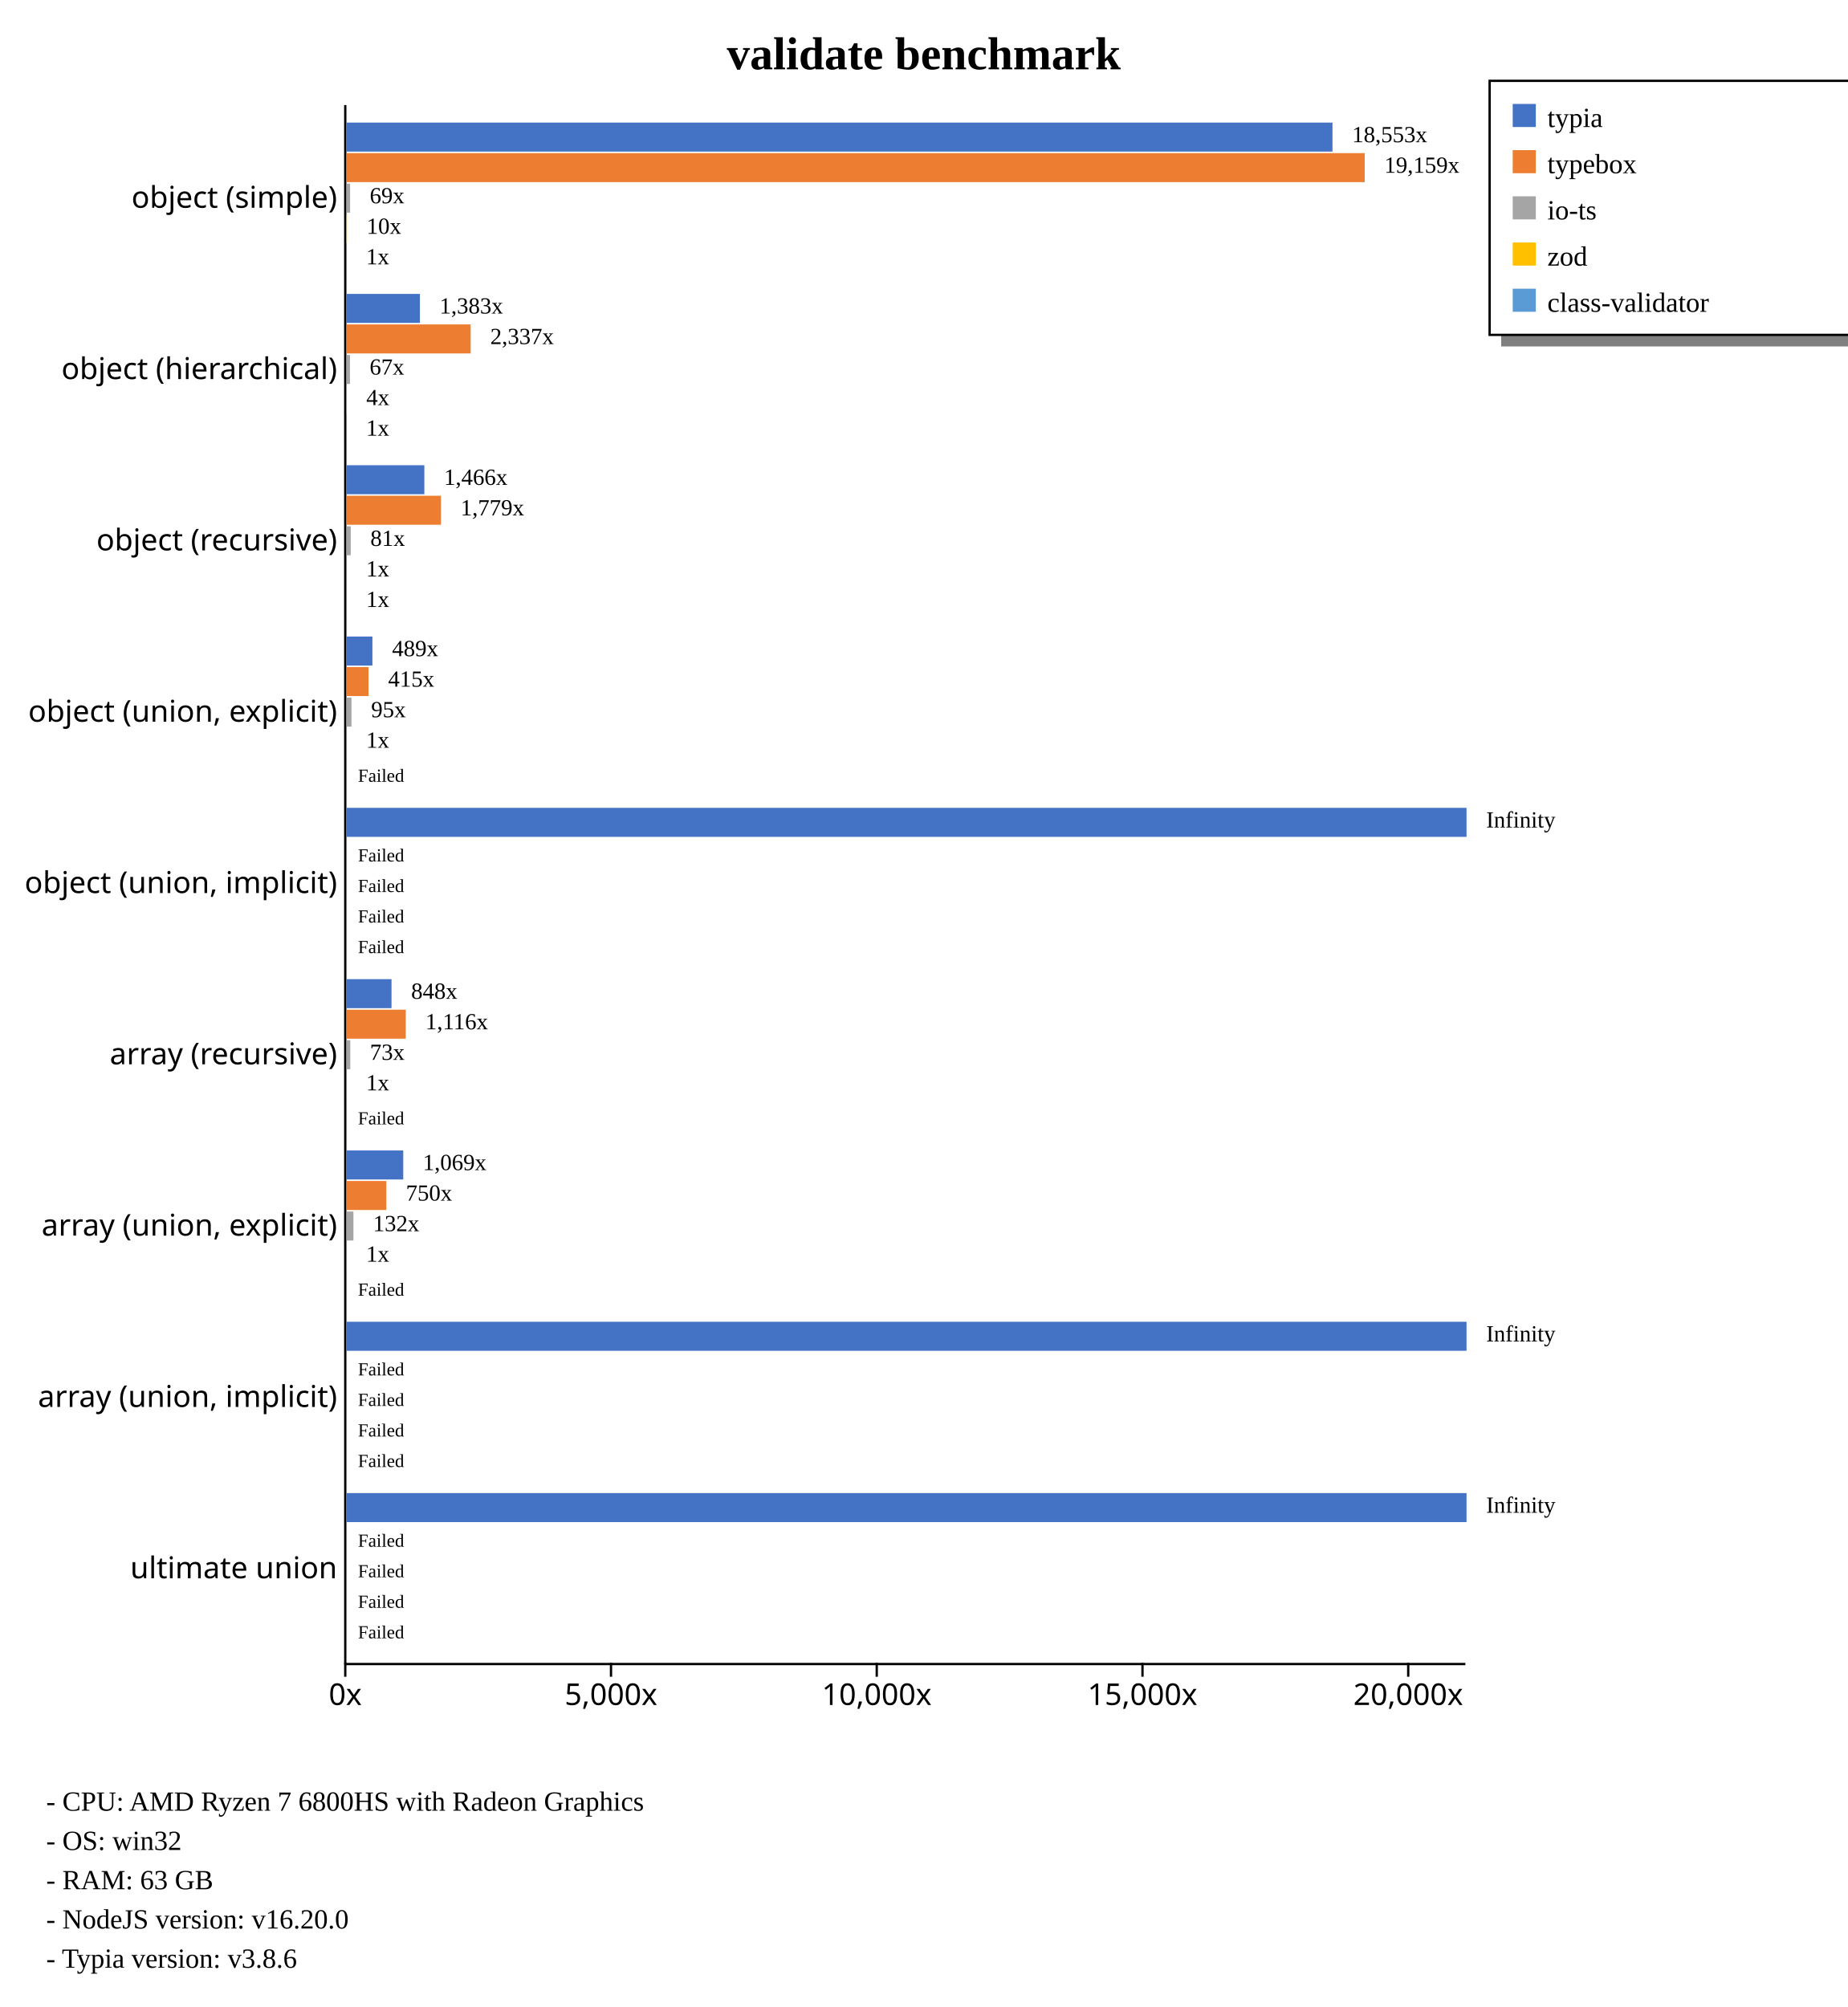
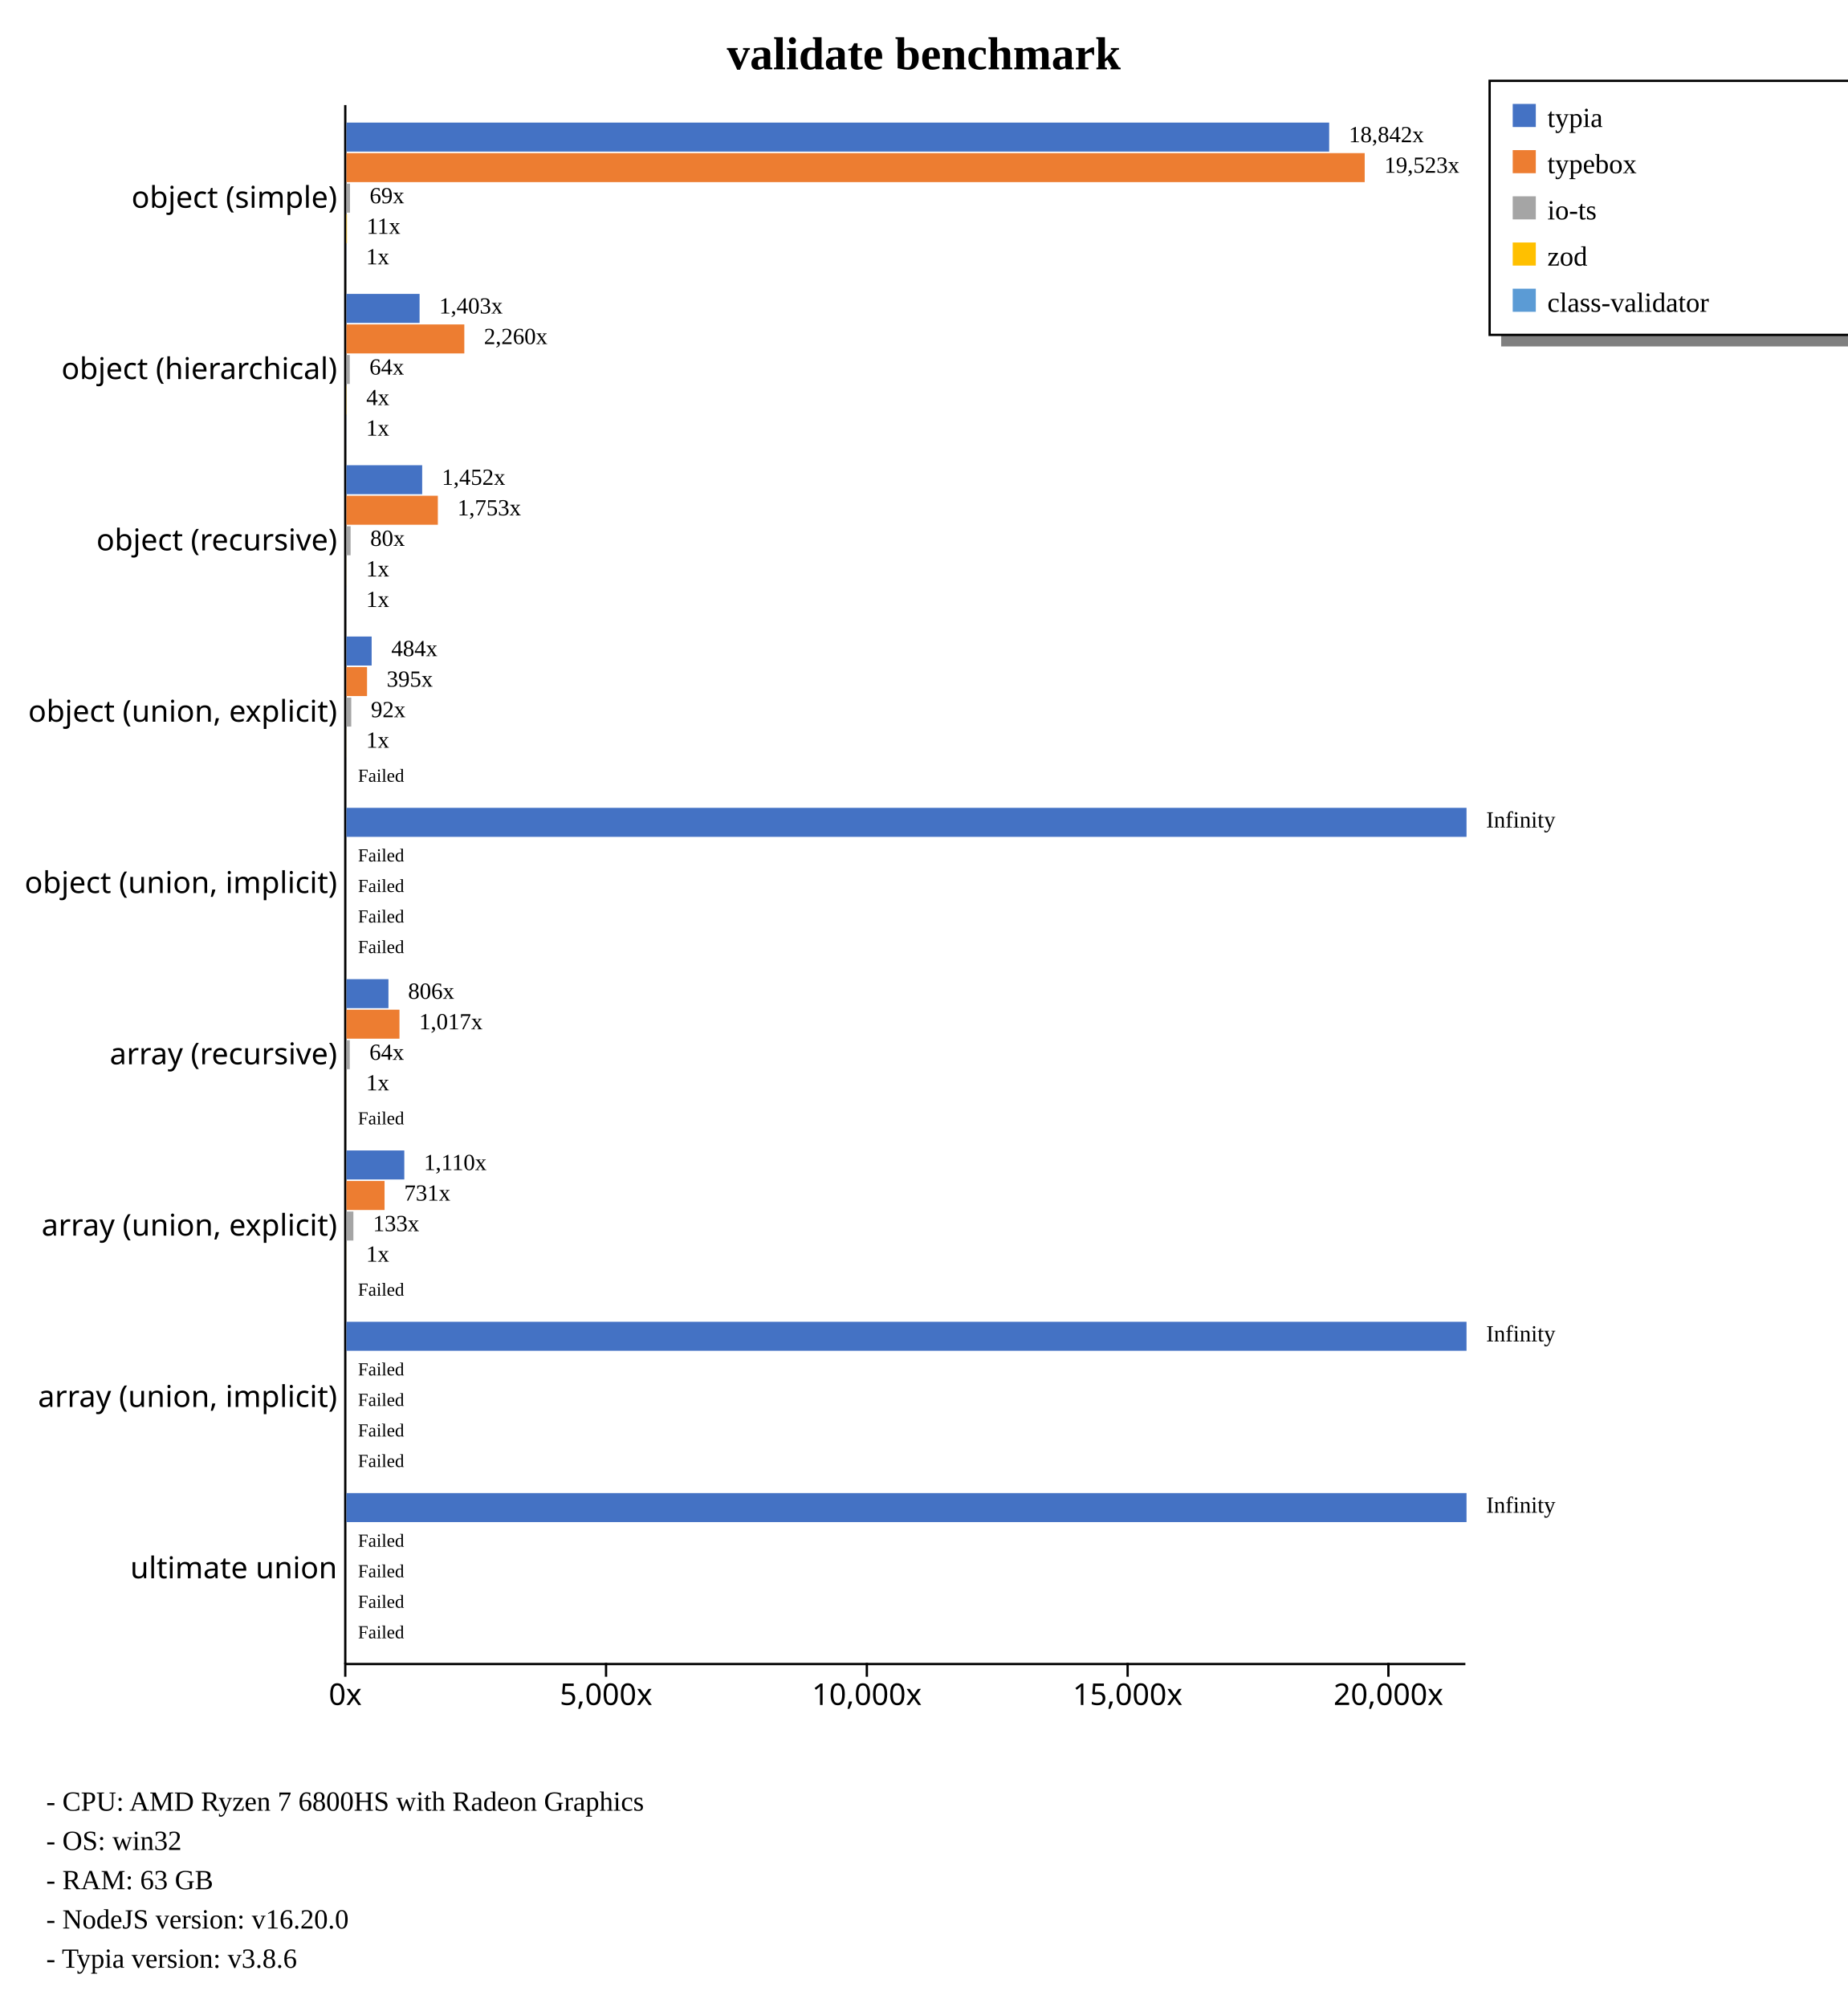
<svg xmlns="http://www.w3.org/2000/svg" width="800" height="869" style="background-color: white;">
  <g class="y axis" transform="translate(149,45)" fill="none" font-size="10" font-family="sans-serif" text-anchor="end" style="font-size: 13px;">
    <path class="domain" stroke="currentColor" d="M0.5,0.5V675.5" />
    <g class="tick" opacity="1" transform="translate(0,40.7967)" style="font-size: 13px;">
      <line stroke="currentColor" x2="0" />
      <text fill="currentColor" x="-3" dy="0.32em">object (simple)    </text>
    </g>
    <g class="tick" opacity="1" transform="translate(0,114.9725)" style="font-size: 13px;">
      <line stroke="currentColor" x2="0" />
      <text fill="currentColor" x="-3" dy="0.32em">object (hierarchical)    </text>
    </g>
    <g class="tick" opacity="1" transform="translate(0,189.1484)" style="font-size: 13px;">
      <line stroke="currentColor" x2="0" />
      <text fill="currentColor" x="-3" dy="0.32em">object (recursive)    </text>
    </g>
    <g class="tick" opacity="1" transform="translate(0,263.3242)" style="font-size: 13px;">
      <line stroke="currentColor" x2="0" />
      <text fill="currentColor" x="-3" dy="0.32em">object (union, explicit)    </text>
    </g>
    <g class="tick" opacity="1" transform="translate(0,337.5)" style="font-size: 13px;">
      <line stroke="currentColor" x2="0" />
      <text fill="currentColor" x="-3" dy="0.32em">object (union, implicit)    </text>
    </g>
    <g class="tick" opacity="1" transform="translate(0,411.6758)" style="font-size: 13px;">
      <line stroke="currentColor" x2="0" />
      <text fill="currentColor" x="-3" dy="0.32em">array (recursive)    </text>
    </g>
    <g class="tick" opacity="1" transform="translate(0,485.8516)" style="font-size: 13px;">
      <line stroke="currentColor" x2="0" />
      <text fill="currentColor" x="-3" dy="0.32em">array (union, explicit)    </text>
    </g>
    <g class="tick" opacity="1" transform="translate(0,560.0275)" style="font-size: 13px;">
      <line stroke="currentColor" x2="0" />
      <text fill="currentColor" x="-3" dy="0.32em">array (union, implicit)    </text>
    </g>
    <g class="tick" opacity="1" transform="translate(0,634.2033)" style="font-size: 13px;">
      <line stroke="currentColor" x2="0" />
      <text fill="currentColor" x="-3" dy="0.32em">ultimate union    </text>
    </g>
  </g>
  <g class="x axis" transform="translate(149,720)" fill="none" font-size="10" font-family="sans-serif" text-anchor="middle" style="font-size: 13px;">
    <path class="domain" stroke="currentColor" d="M0.5,0.5H485.5" />
    <g class="tick" opacity="1" transform="translate(0.5,0)" style="font-size: 13px;">
      <line stroke="currentColor" y2="6" />
      <text fill="currentColor" y="9" dy="0.71em">0x</text>
    </g>
-     <g class="tick" opacity="1" transform="translate(115.5633,0)" style="font-size: 13px;">
+     <g class="tick" opacity="1" transform="translate(113.4197,0)" style="font-size: 13px;">
      <line stroke="currentColor" y2="6" />
      <text fill="currentColor" y="9" dy="0.71em">5,000x</text>
    </g>
-     <g class="tick" opacity="1" transform="translate(230.6266,0)" style="font-size: 13px;">
+     <g class="tick" opacity="1" transform="translate(226.3395,0)" style="font-size: 13px;">
      <line stroke="currentColor" y2="6" />
      <text fill="currentColor" y="9" dy="0.71em">10,000x</text>
    </g>
-     <g class="tick" opacity="1" transform="translate(345.6898,0)" style="font-size: 13px;">
+     <g class="tick" opacity="1" transform="translate(339.2592,0)" style="font-size: 13px;">
      <line stroke="currentColor" y2="6" />
      <text fill="currentColor" y="9" dy="0.71em">15,000x</text>
    </g>
-     <g class="tick" opacity="1" transform="translate(460.7531,0)" style="font-size: 13px;">
+     <g class="tick" opacity="1" transform="translate(452.1789,0)" style="font-size: 13px;">
      <line stroke="currentColor" y2="6" />
      <text fill="currentColor" y="9" dy="0.71em">20,000x</text>
    </g>
  </g>
  <text transform="translate(400, 30)" style="text-anchor: middle; font-size: 20px; font-weight: bold;">validate benchmark</text>
  <rect x="650" y="145" width="230" height="5" fill="gray" />
  <rect x="645" y="35" width="230" height="110" fill="none" stroke="black" />
  <rect x="655" y="45" width="10" height="10" style="fill: #4472c4;" />
  <text x="670" y="55" style="font-size: 12px;">typia</text>
  <rect x="655" y="65" width="10" height="10" style="fill: #ed7d31;" />
  <text x="670" y="75" style="font-size: 12px;">typebox</text>
  <rect x="655" y="85" width="10" height="10" style="fill: #a5a5a5;" />
  <text x="670" y="95" style="font-size: 12px;">io-ts</text>
  <rect x="655" y="105" width="10" height="10" style="fill: #ffc000;" />
  <text x="670" y="115" style="font-size: 12px;">zod</text>
  <rect x="655" y="125" width="10" height="10" style="fill: #5b9bd5;" />
  <text x="670" y="135" style="font-size: 12px;">class-validator</text>
  <text x="20" y="784" style="font-size: 12px;">  - CPU: AMD Ryzen 7 6800HS with Radeon Graphics</text>
  <text x="20" y="801" style="font-size: 12px;">  - OS: win32</text>
  <text x="20" y="818" style="font-size: 12px;">  - RAM: 63 GB</text>
  <text x="20" y="835" style="font-size: 12px;">  - NodeJS version: v16.20.0</text>
  <text x="20" y="852" style="font-size: 12px;">  - Typia version: v3.8.6</text>
  <g style="font-size: 13px;">
    <g style="font-size: 13px;">
-       <rect x="150" y="53.079" width="426.958" height="12.558" fill="#4472c4" />
+       <rect x="150" y="53.079" width="425.525" height="12.558" fill="#4472c4" />
      <rect x="150" y="66.298" width="440.909" height="12.558" fill="#ed7d31" />
-       <rect x="150" y="79.517" width="1.593" height="12.558" fill="#a5a5a5" />
-       <rect x="150" y="92.737" width="0.235" height="12.558" fill="#ffc000" />
+       <rect x="150" y="79.517" width="1.555" height="12.558" fill="#a5a5a5" />
+       <rect x="150" y="92.737" width="0.238" height="12.558" fill="#ffc000" />
      <rect x="150" y="105.956" width="0.023" height="12.558" fill="#5b9bd5" />
-       <text class="label" x="585.458" y="61.579" font-size="10px">18,553x</text>
-       <text class="label" x="599.409" y="74.798" font-size="10px">19,159x</text>
-       <text class="label" x="160.093" y="88.017" font-size="10px">69x</text>
-       <text class="label" x="158.735" y="101.237" font-size="10px">10x</text>
+       <text class="label" x="584.025" y="61.579" font-size="10px">18,842x</text>
+       <text class="label" x="599.409" y="74.798" font-size="10px">19,523x</text>
+       <text class="label" x="160.055" y="88.017" font-size="10px">69x</text>
+       <text class="label" x="158.738" y="101.237" font-size="10px">11x</text>
      <text class="label" x="158.523" y="114.456" font-size="10px">1x</text>
-       <text class="label" x="581.958" y="63.079" font-size="8px" />
+       <text class="label" x="580.525" y="63.079" font-size="8px" />
      <text class="label" x="595.909" y="76.298" font-size="8px" />
-       <text class="label" x="156.593" y="89.517" font-size="8px" />
-       <text class="label" x="155.235" y="102.737" font-size="8px" />
+       <text class="label" x="156.555" y="89.517" font-size="8px" />
+       <text class="label" x="155.238" y="102.737" font-size="8px" />
      <text class="label" x="155.023" y="115.956" font-size="8px" />
    </g>
    <g style="font-size: 13px;">
-       <rect x="150" y="127.254" width="31.821" height="12.558" fill="#4472c4" />
-       <rect x="150" y="140.474" width="53.79" height="12.558" fill="#ed7d31" />
-       <rect x="150" y="153.693" width="1.531" height="12.558" fill="#a5a5a5" />
-       <rect x="150" y="166.913" width="0.091" height="12.558" fill="#ffc000" />
+       <rect x="150" y="127.254" width="31.676" height="12.558" fill="#4472c4" />
+       <rect x="150" y="140.474" width="51.048" height="12.558" fill="#ed7d31" />
+       <rect x="150" y="153.693" width="1.451" height="12.558" fill="#a5a5a5" />
+       <rect x="150" y="166.913" width="0.09" height="12.558" fill="#ffc000" />
      <rect x="150" y="180.132" width="0.023" height="12.558" fill="#5b9bd5" />
-       <text class="label" x="190.321" y="135.754" font-size="10px">1,383x</text>
-       <text class="label" x="212.29" y="148.974" font-size="10px">2,337x</text>
-       <text class="label" x="160.031" y="162.193" font-size="10px">67x</text>
-       <text class="label" x="158.591" y="175.413" font-size="10px">4x</text>
+       <text class="label" x="190.176" y="135.754" font-size="10px">1,403x</text>
+       <text class="label" x="209.548" y="148.974" font-size="10px">2,260x</text>
+       <text class="label" x="159.951" y="162.193" font-size="10px">64x</text>
+       <text class="label" x="158.59" y="175.413" font-size="10px">4x</text>
      <text class="label" x="158.523" y="188.632" font-size="10px">1x</text>
-       <text class="label" x="186.821" y="137.254" font-size="8px" />
-       <text class="label" x="208.79" y="150.474" font-size="8px" />
-       <text class="label" x="156.531" y="163.693" font-size="8px" />
-       <text class="label" x="155.091" y="176.913" font-size="8px" />
+       <text class="label" x="186.676" y="137.254" font-size="8px" />
+       <text class="label" x="206.048" y="150.474" font-size="8px" />
+       <text class="label" x="156.451" y="163.693" font-size="8px" />
+       <text class="label" x="155.09" y="176.913" font-size="8px" />
      <text class="label" x="155.023" y="190.132" font-size="8px" />
    </g>
    <g style="font-size: 13px;">
-       <rect x="150" y="201.43" width="33.74" height="12.558" fill="#4472c4" />
-       <rect x="150" y="214.65" width="40.938" height="12.558" fill="#ed7d31" />
-       <rect x="150" y="227.869" width="1.869" height="12.558" fill="#a5a5a5" />
+       <rect x="150" y="201.43" width="32.8" height="12.558" fill="#4472c4" />
+       <rect x="150" y="214.65" width="39.585" height="12.558" fill="#ed7d31" />
+       <rect x="150" y="227.869" width="1.808" height="12.558" fill="#a5a5a5" />
      <rect x="150" y="241.089" width="0.023" height="12.558" fill="#ffc000" />
-       <rect x="150" y="254.308" width="0.028" height="12.558" fill="#5b9bd5" />
-       <text class="label" x="192.24" y="209.93" font-size="10px">1,466x</text>
-       <text class="label" x="199.438" y="223.15" font-size="10px">1,779x</text>
-       <text class="label" x="160.369" y="236.369" font-size="10px">81x</text>
+       <rect x="150" y="254.308" width="0.027" height="12.558" fill="#5b9bd5" />
+       <text class="label" x="191.3" y="209.93" font-size="10px">1,452x</text>
+       <text class="label" x="198.085" y="223.15" font-size="10px">1,753x</text>
+       <text class="label" x="160.308" y="236.369" font-size="10px">80x</text>
      <text class="label" x="158.523" y="249.589" font-size="10px">1x</text>
-       <text class="label" x="158.528" y="262.808" font-size="10px">1x</text>
-       <text class="label" x="188.74" y="211.43" font-size="8px" />
-       <text class="label" x="195.938" y="224.65" font-size="8px" />
-       <text class="label" x="156.869" y="237.869" font-size="8px" />
+       <text class="label" x="158.527" y="262.808" font-size="10px">1x</text>
+       <text class="label" x="187.8" y="211.43" font-size="8px" />
+       <text class="label" x="194.585" y="224.65" font-size="8px" />
+       <text class="label" x="156.808" y="237.869" font-size="8px" />
      <text class="label" x="155.023" y="251.089" font-size="8px" />
-       <text class="label" x="155.028" y="264.308" font-size="8px" />
-     </g>
-     <g style="font-size: 13px;">
-       <rect x="150" y="275.606" width="11.254" height="12.558" fill="#4472c4" />
-       <rect x="150" y="288.825" width="9.558" height="12.558" fill="#ed7d31" />
-       <rect x="150" y="302.045" width="2.186" height="12.558" fill="#a5a5a5" />
+       <text class="label" x="155.027" y="264.308" font-size="8px" />
+     </g>
+     <g style="font-size: 13px;">
+       <rect x="150" y="275.606" width="10.923" height="12.558" fill="#4472c4" />
+       <rect x="150" y="288.825" width="8.928" height="12.558" fill="#ed7d31" />
+       <rect x="150" y="302.045" width="2.089" height="12.558" fill="#a5a5a5" />
      <rect x="150" y="315.264" width="0.023" height="12.558" fill="#ffc000" />
      <rect x="150" y="328.484" width="0" height="12.558" fill="#5b9bd5" />
-       <text class="label" x="169.754" y="284.106" font-size="10px">489x</text>
-       <text class="label" x="168.058" y="297.325" font-size="10px">415x</text>
-       <text class="label" x="160.686" y="310.545" font-size="10px">95x</text>
+       <text class="label" x="169.423" y="284.106" font-size="10px">484x</text>
+       <text class="label" x="167.428" y="297.325" font-size="10px">395x</text>
+       <text class="label" x="160.589" y="310.545" font-size="10px">92x</text>
      <text class="label" x="158.523" y="323.764" font-size="10px">1x</text>
      <text class="label" x="158.5" y="336.984" font-size="10px" />
-       <text class="label" x="166.254" y="285.606" font-size="8px" />
-       <text class="label" x="164.558" y="298.825" font-size="8px" />
-       <text class="label" x="157.186" y="312.045" font-size="8px" />
+       <text class="label" x="165.923" y="285.606" font-size="8px" />
+       <text class="label" x="163.928" y="298.825" font-size="8px" />
+       <text class="label" x="157.089" y="312.045" font-size="8px" />
      <text class="label" x="155.023" y="325.264" font-size="8px" />
      <text class="label" x="155" y="338.484" font-size="8px">Failed</text>
    </g>
    <g style="font-size: 13px;">
      <rect x="150" y="349.782" width="485" height="12.558" fill="#4472c4" />
      <rect x="150" y="363.001" width="0" height="12.558" fill="#ed7d31" />
      <rect x="150" y="376.221" width="0" height="12.558" fill="#a5a5a5" />
      <rect x="150" y="389.44" width="0" height="12.558" fill="#ffc000" />
      <rect x="150" y="402.66" width="0" height="12.558" fill="#5b9bd5" />
      <text class="label" x="643.5" y="358.282" font-size="10px">Infinity</text>
      <text class="label" x="158.5" y="371.501" font-size="10px" />
      <text class="label" x="158.5" y="384.721" font-size="10px" />
      <text class="label" x="158.5" y="397.94" font-size="10px" />
      <text class="label" x="158.5" y="411.16" font-size="10px" />
      <text class="label" x="640" y="359.782" font-size="8px" />
      <text class="label" x="155" y="373.001" font-size="8px">Failed</text>
      <text class="label" x="155" y="386.221" font-size="8px">Failed</text>
      <text class="label" x="155" y="399.44" font-size="8px">Failed</text>
      <text class="label" x="155" y="412.66" font-size="8px">Failed</text>
    </g>
    <g style="font-size: 13px;">
-       <rect x="150" y="423.958" width="19.522" height="12.558" fill="#4472c4" />
-       <rect x="150" y="437.177" width="25.693" height="12.558" fill="#ed7d31" />
-       <rect x="150" y="450.397" width="1.673" height="12.558" fill="#a5a5a5" />
+       <rect x="150" y="423.958" width="18.196" height="12.558" fill="#4472c4" />
+       <rect x="150" y="437.177" width="22.97" height="12.558" fill="#ed7d31" />
+       <rect x="150" y="450.397" width="1.451" height="12.558" fill="#a5a5a5" />
      <rect x="150" y="463.616" width="0.023" height="12.558" fill="#ffc000" />
      <rect x="150" y="476.835" width="0" height="12.558" fill="#5b9bd5" />
-       <text class="label" x="178.022" y="432.458" font-size="10px">848x</text>
-       <text class="label" x="184.193" y="445.677" font-size="10px">1,116x</text>
-       <text class="label" x="160.173" y="458.897" font-size="10px">73x</text>
+       <text class="label" x="176.696" y="432.458" font-size="10px">806x</text>
+       <text class="label" x="181.47" y="445.677" font-size="10px">1,017x</text>
+       <text class="label" x="159.951" y="458.897" font-size="10px">64x</text>
      <text class="label" x="158.523" y="472.116" font-size="10px">1x</text>
      <text class="label" x="158.5" y="485.335" font-size="10px" />
-       <text class="label" x="174.522" y="433.958" font-size="8px" />
-       <text class="label" x="180.693" y="447.177" font-size="8px" />
-       <text class="label" x="156.673" y="460.397" font-size="8px" />
+       <text class="label" x="173.196" y="433.958" font-size="8px" />
+       <text class="label" x="177.97" y="447.177" font-size="8px" />
+       <text class="label" x="156.451" y="460.397" font-size="8px" />
      <text class="label" x="155.023" y="473.616" font-size="8px" />
      <text class="label" x="155" y="486.835" font-size="8px">Failed</text>
    </g>
    <g style="font-size: 13px;">
-       <rect x="150" y="498.134" width="24.602" height="12.558" fill="#4472c4" />
-       <rect x="150" y="511.353" width="17.262" height="12.558" fill="#ed7d31" />
-       <rect x="150" y="524.572" width="3.038" height="12.558" fill="#a5a5a5" />
+       <rect x="150" y="498.134" width="25.059" height="12.558" fill="#4472c4" />
+       <rect x="150" y="511.353" width="16.509" height="12.558" fill="#ed7d31" />
+       <rect x="150" y="524.572" width="3.012" height="12.558" fill="#a5a5a5" />
      <rect x="150" y="537.792" width="0.023" height="12.558" fill="#ffc000" />
      <rect x="150" y="551.011" width="0" height="12.558" fill="#5b9bd5" />
-       <text class="label" x="183.102" y="506.634" font-size="10px">1,069x</text>
-       <text class="label" x="175.762" y="519.853" font-size="10px">750x</text>
-       <text class="label" x="161.538" y="533.072" font-size="10px">132x</text>
+       <text class="label" x="183.559" y="506.634" font-size="10px">1,110x</text>
+       <text class="label" x="175.009" y="519.853" font-size="10px">731x</text>
+       <text class="label" x="161.512" y="533.072" font-size="10px">133x</text>
      <text class="label" x="158.523" y="546.292" font-size="10px">1x</text>
      <text class="label" x="158.5" y="559.511" font-size="10px" />
-       <text class="label" x="179.602" y="508.134" font-size="8px" />
-       <text class="label" x="172.262" y="521.353" font-size="8px" />
-       <text class="label" x="158.038" y="534.572" font-size="8px" />
+       <text class="label" x="180.059" y="508.134" font-size="8px" />
+       <text class="label" x="171.509" y="521.353" font-size="8px" />
+       <text class="label" x="158.012" y="534.572" font-size="8px" />
      <text class="label" x="155.023" y="547.792" font-size="8px" />
      <text class="label" x="155" y="561.011" font-size="8px">Failed</text>
    </g>
    <g style="font-size: 13px;">
      <rect x="150" y="572.309" width="485" height="12.558" fill="#4472c4" />
      <rect x="150" y="585.529" width="0" height="12.558" fill="#ed7d31" />
      <rect x="150" y="598.748" width="0" height="12.558" fill="#a5a5a5" />
      <rect x="150" y="611.968" width="0" height="12.558" fill="#ffc000" />
      <rect x="150" y="625.187" width="0" height="12.558" fill="#5b9bd5" />
      <text class="label" x="643.5" y="580.809" font-size="10px">Infinity</text>
      <text class="label" x="158.5" y="594.029" font-size="10px" />
      <text class="label" x="158.5" y="607.248" font-size="10px" />
      <text class="label" x="158.5" y="620.468" font-size="10px" />
      <text class="label" x="158.5" y="633.687" font-size="10px" />
      <text class="label" x="640" y="582.309" font-size="8px" />
      <text class="label" x="155" y="595.529" font-size="8px">Failed</text>
      <text class="label" x="155" y="608.748" font-size="8px">Failed</text>
      <text class="label" x="155" y="621.968" font-size="8px">Failed</text>
      <text class="label" x="155" y="635.187" font-size="8px">Failed</text>
    </g>
    <g style="font-size: 13px;">
      <rect x="150" y="646.485" width="485" height="12.558" fill="#4472c4" />
      <rect x="150" y="659.705" width="0" height="12.558" fill="#ed7d31" />
      <rect x="150" y="672.924" width="0" height="12.558" fill="#a5a5a5" />
      <rect x="150" y="686.144" width="0" height="12.558" fill="#ffc000" />
      <rect x="150" y="699.363" width="0" height="12.558" fill="#5b9bd5" />
      <text class="label" x="643.5" y="654.985" font-size="10px">Infinity</text>
      <text class="label" x="158.5" y="668.205" font-size="10px" />
      <text class="label" x="158.5" y="681.424" font-size="10px" />
      <text class="label" x="158.5" y="694.644" font-size="10px" />
      <text class="label" x="158.5" y="707.863" font-size="10px" />
      <text class="label" x="640" y="656.485" font-size="8px" />
      <text class="label" x="155" y="669.705" font-size="8px">Failed</text>
      <text class="label" x="155" y="682.924" font-size="8px">Failed</text>
      <text class="label" x="155" y="696.144" font-size="8px">Failed</text>
      <text class="label" x="155" y="709.363" font-size="8px">Failed</text>
    </g>
  </g>
</svg>
